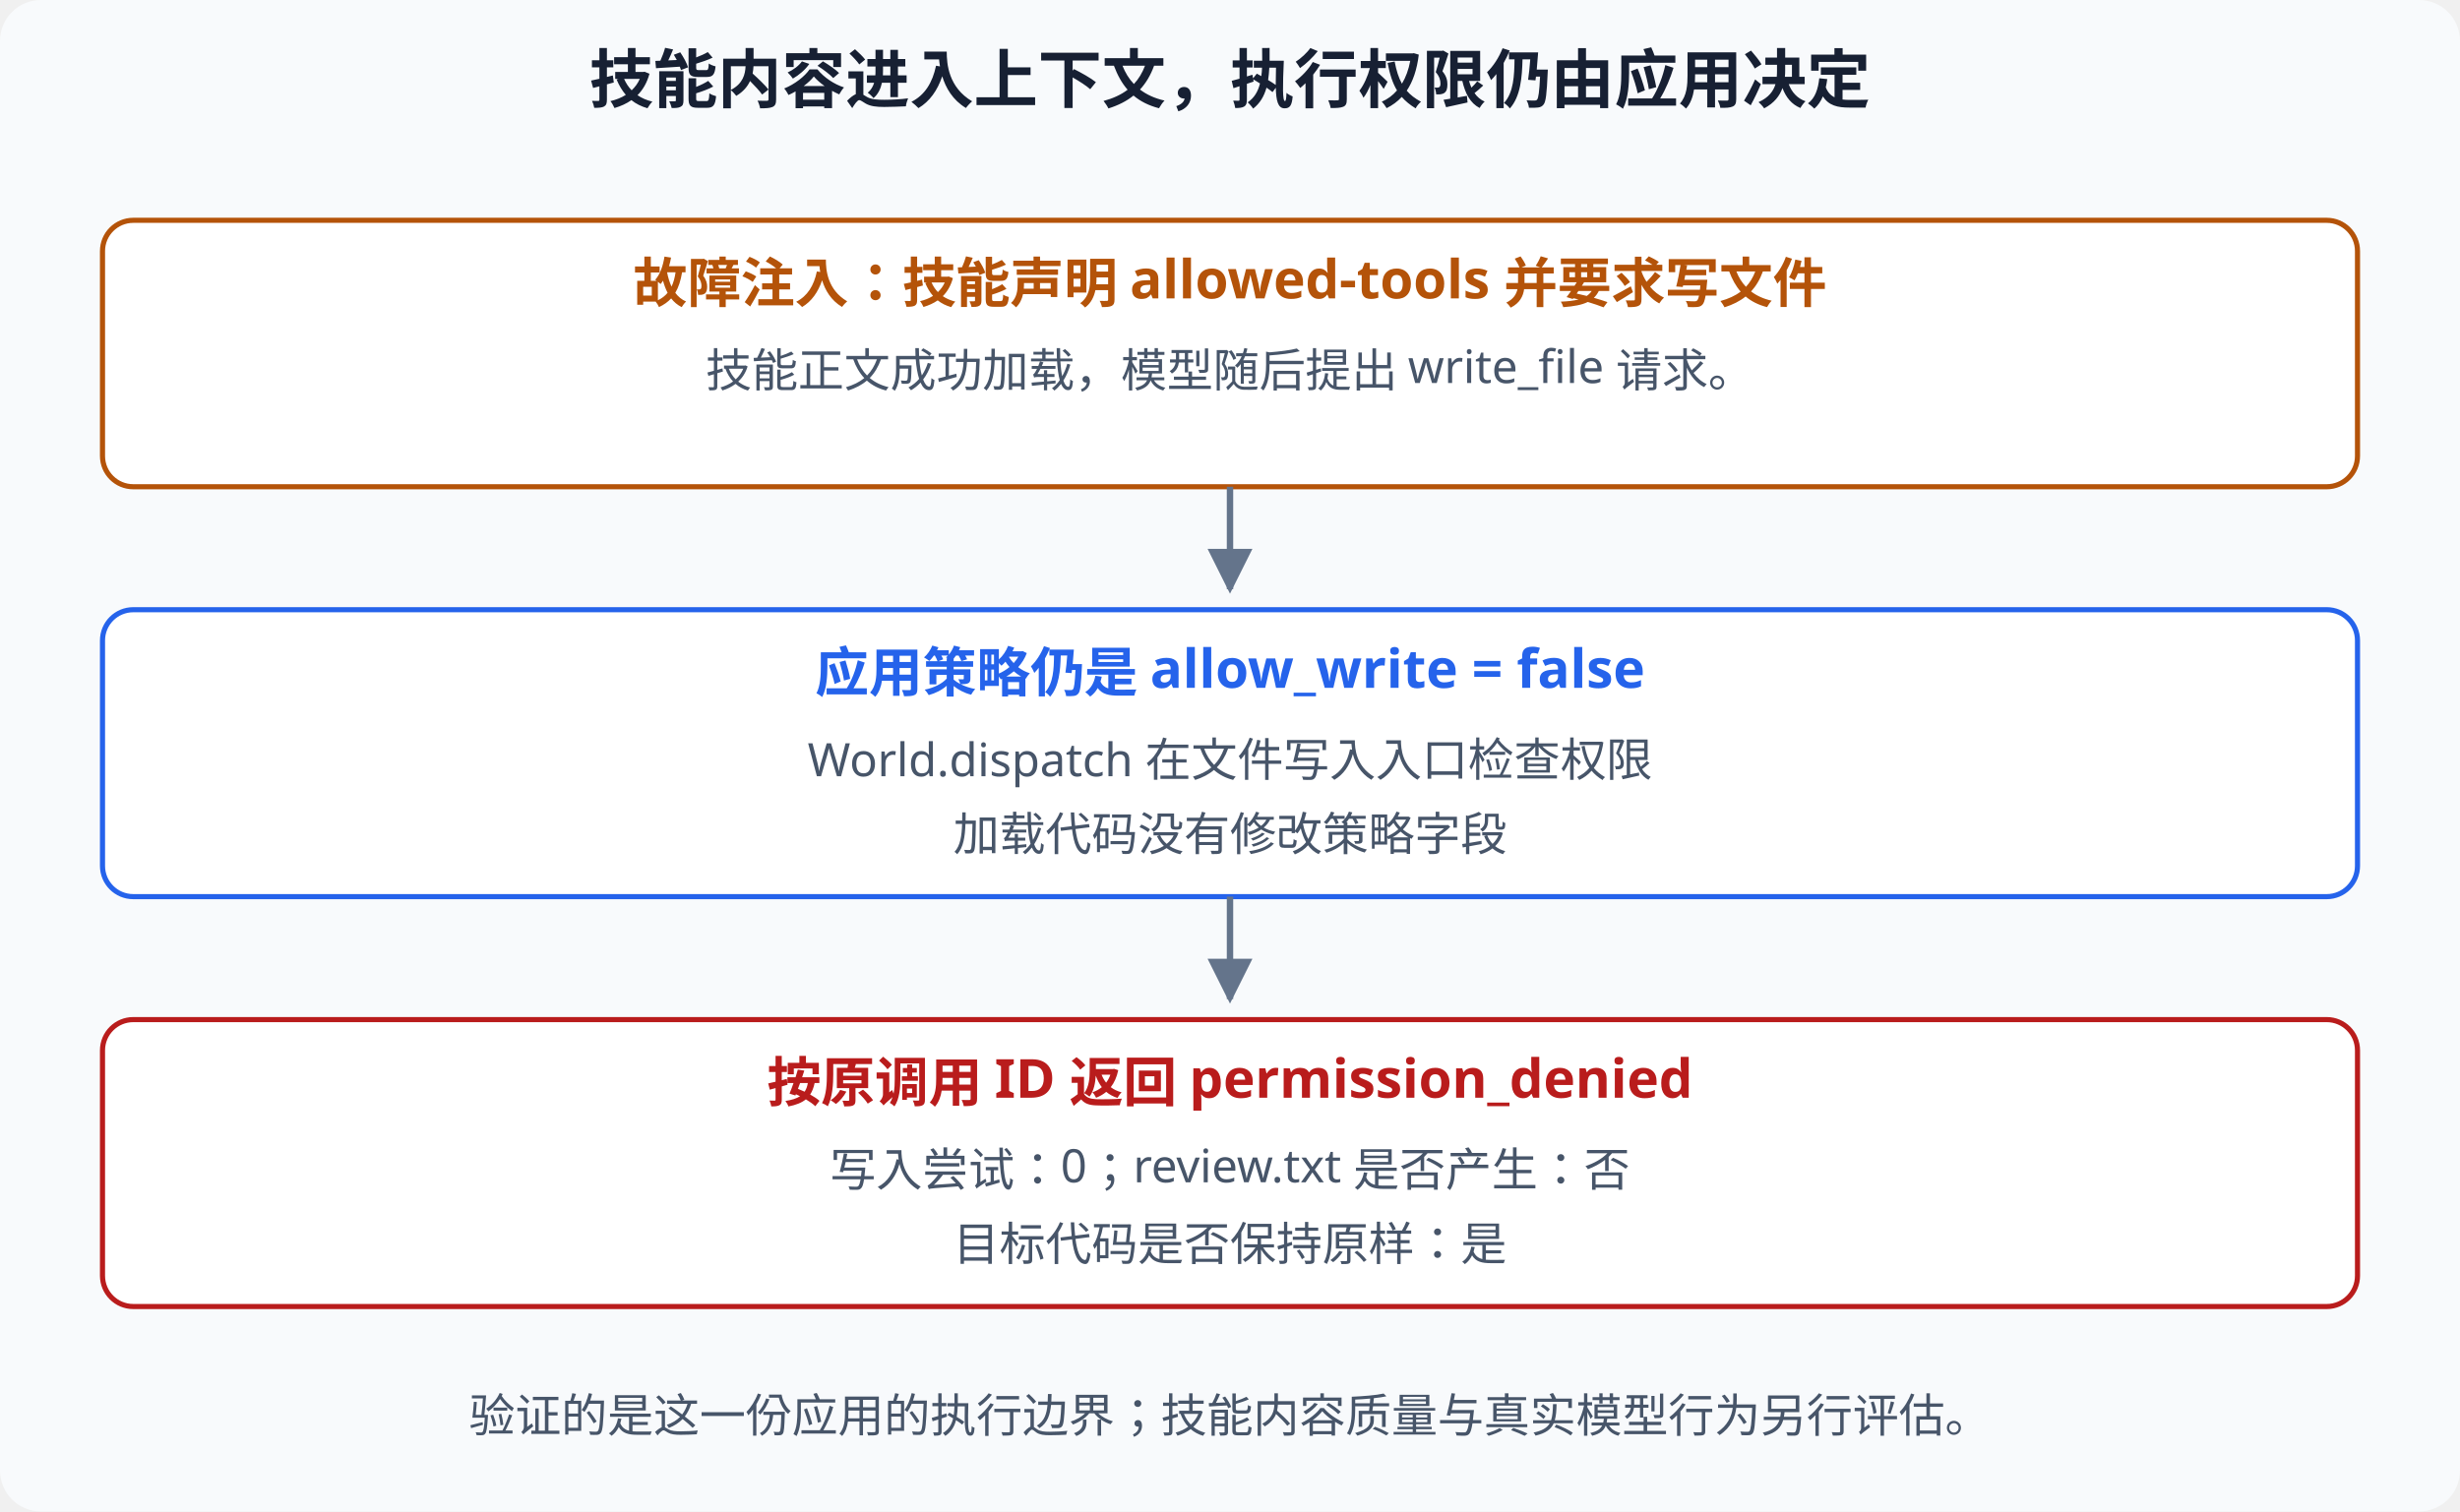
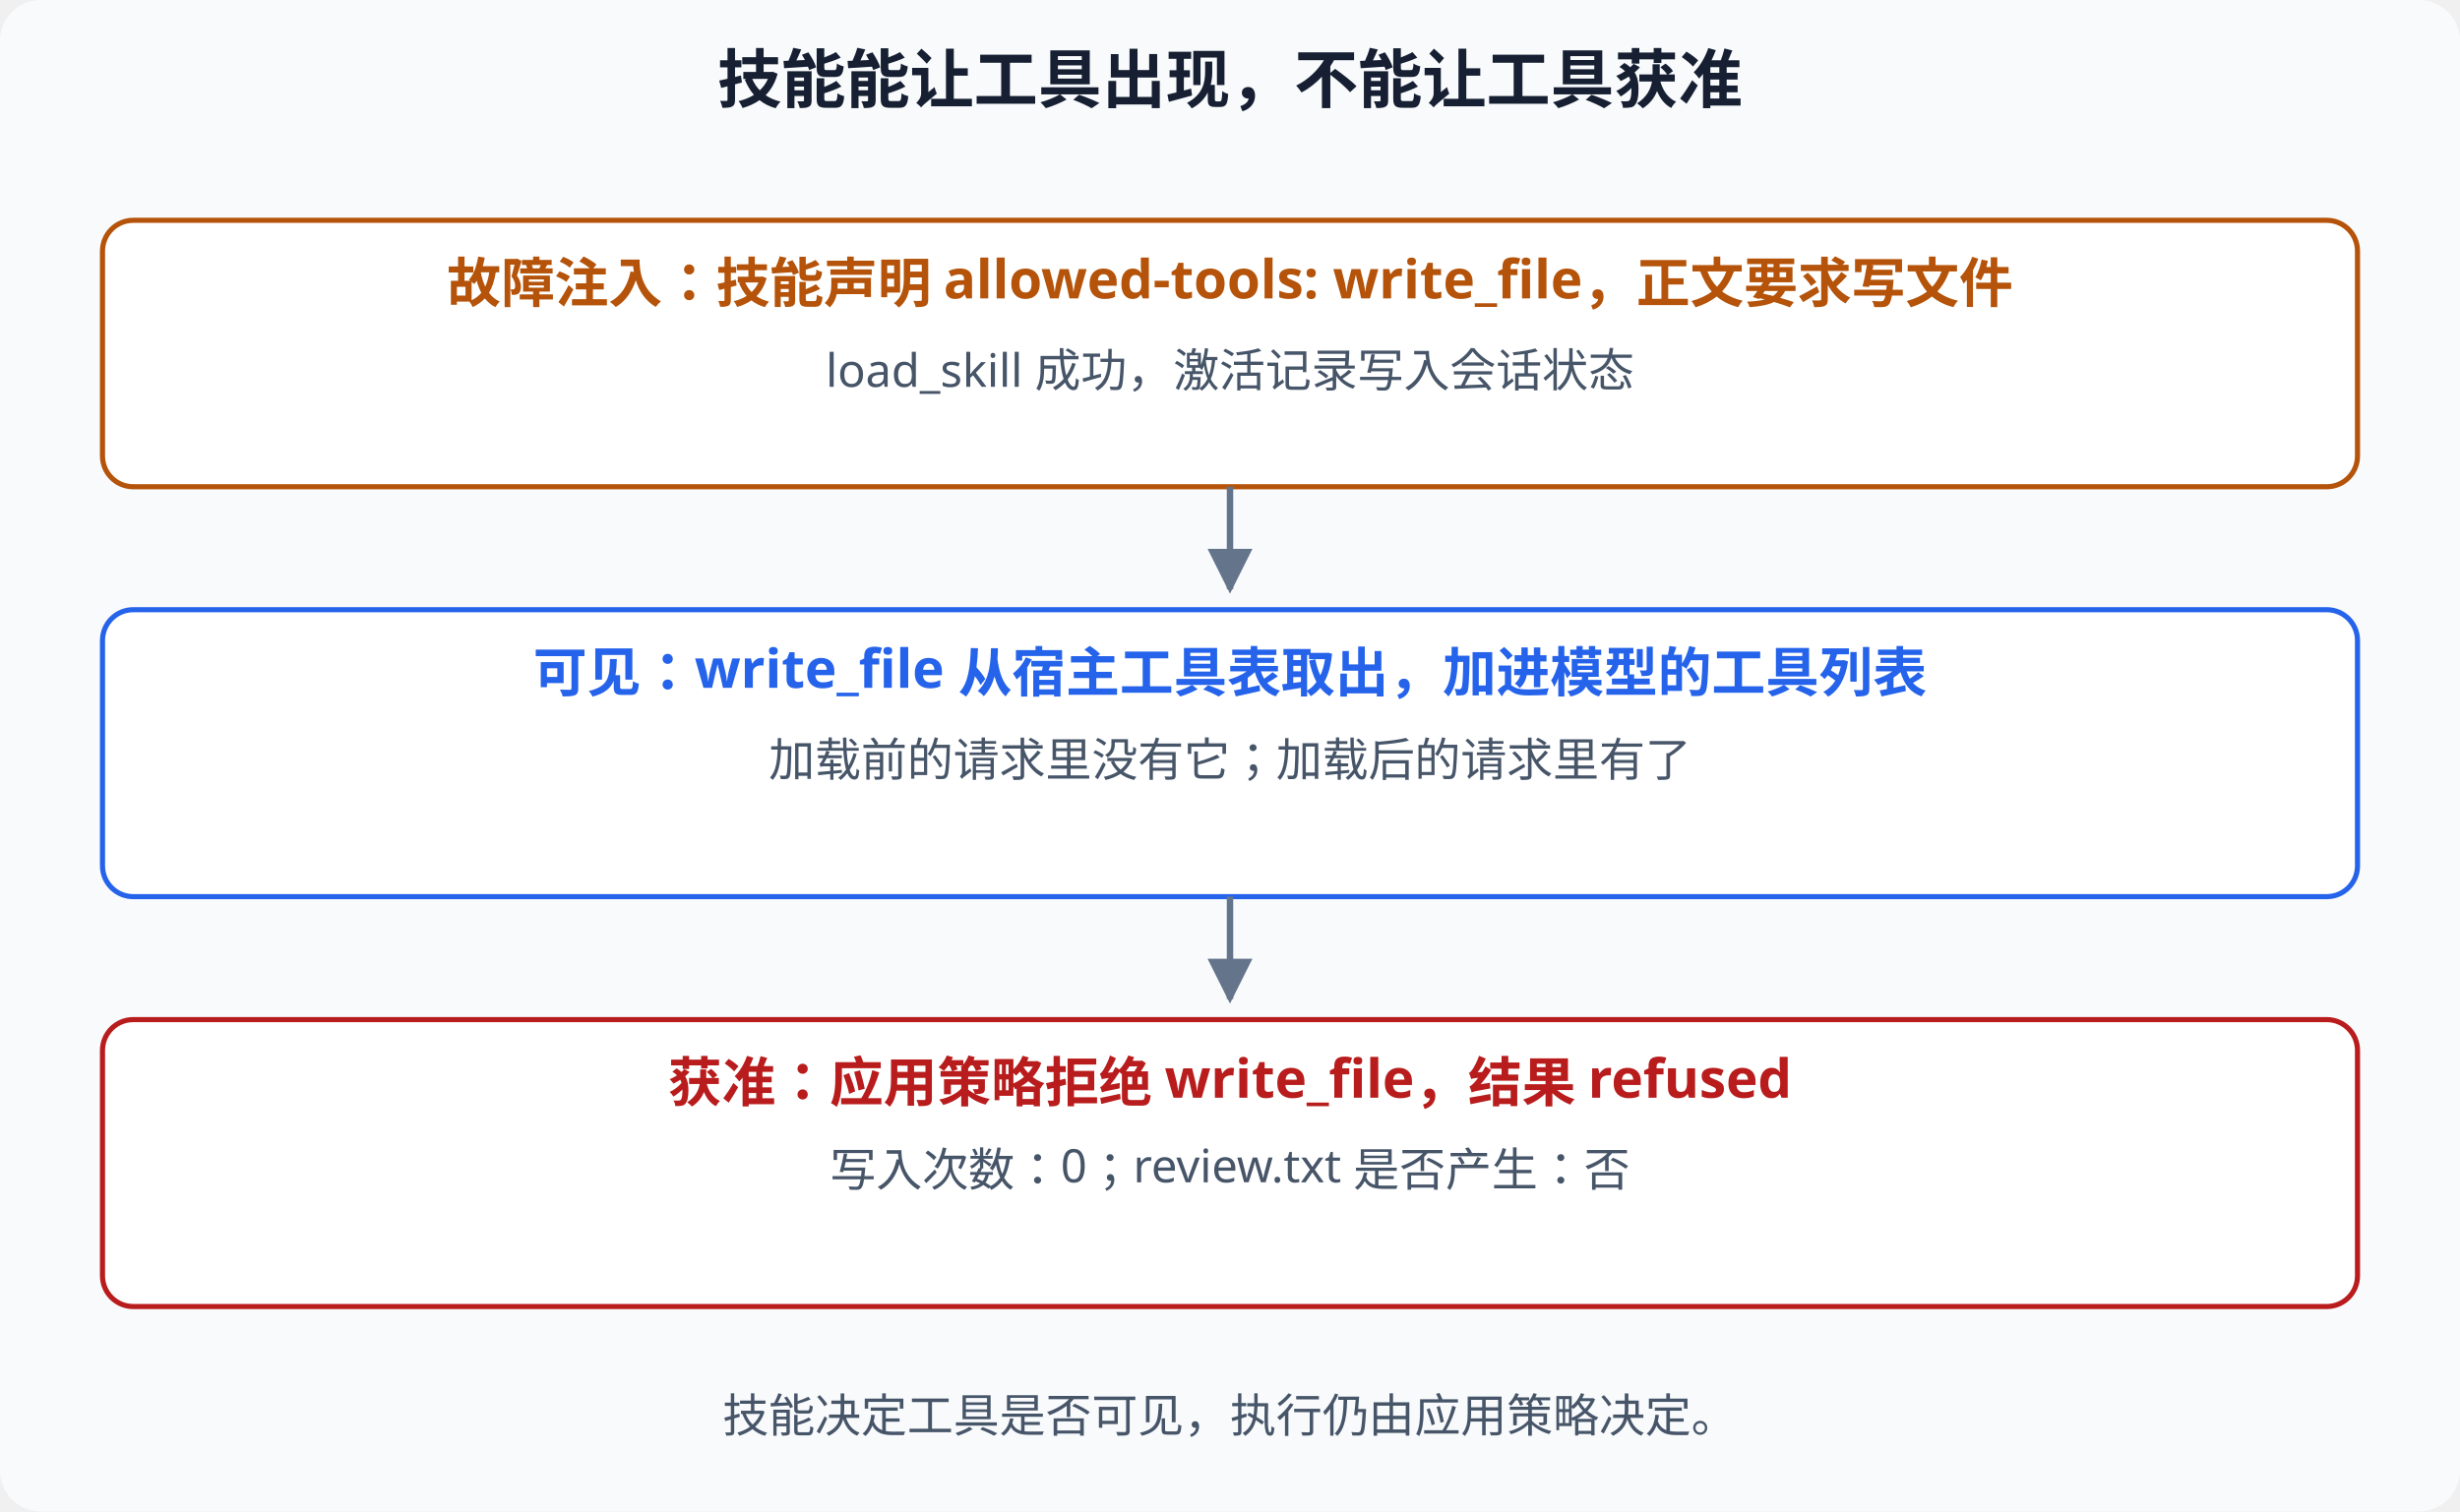
<svg xmlns="http://www.w3.org/2000/svg" width="960" height="590" viewBox="0 0 960 590" role="img" aria-labelledby="title desc">
  <defs>
    <marker id="arrow" viewBox="0 0 10 10" refX="9" refY="5" markerWidth="7" markerHeight="7" orient="auto">
      <path d="M0 0L10 5L0 10Z" fill="#64748b" />
    </marker>
  </defs>
  <rect width="960" height="590" rx="16" fill="#f8fafc" />
  <g font-family="PingFang SC, Microsoft YaHei, sans-serif">
-     <text x="480" y="40" text-anchor="middle" font-size="25" fill="#172033" font-weight="700">技能内容进入上下文，执行权限仍由应用决定</text>
+     <text x="480" y="40" text-anchor="middle" font-size="25" fill="#172033" font-weight="700">技能能让工具出现，不能让工具获准</text>
    <rect x="40" y="86" width="880" height="104" rx="12" fill="#fff" stroke="#b45309" stroke-width="2" />
-     <text x="480.0" y="118" text-anchor="middle" font-size="21" fill="#b45309" font-weight="700">故障注入：技能声明 allowed-tools 并要求写文件</text>
-     <text x="480.0" y="151" text-anchor="middle" font-size="18" fill="#475569" font-weight="400">技能正文成功加载，模型随后提出 write_file 请求。</text>
+     <text x="480.0" y="118" text-anchor="middle" font-size="21" fill="#b45309" font-weight="700">故障注入：技能声明 allowed-tools: write_file，正文要求写文件</text>
+     <text x="480.0" y="151" text-anchor="middle" font-size="18" fill="#475569" font-weight="400">load_skill 成功，激活记录写入会话状态</text>
    <path d="M480 190 V230" fill="none" stroke="#64748b" stroke-width="2.5" marker-end="url(#arrow)" />
    <rect x="40" y="238" width="880" height="112" rx="12" fill="#fff" stroke="#2563eb" stroke-width="2" />
-     <text x="480.0" y="270" text-anchor="middle" font-size="21" fill="#2563eb" font-weight="700">应用策略仍是 allow_write = false</text>
-     <text x="480.0" y="303" text-anchor="middle" font-size="18" fill="#475569" font-weight="400">World.dispatch 在文件写入入口检查权限</text>
-     <text x="480.0" y="332" text-anchor="middle" font-size="18" fill="#475569" font-weight="400">加载代码没有修改策略字段</text>
+     <text x="480.0" y="270" text-anchor="middle" font-size="21" fill="#2563eb" font-weight="700">可见：write_file 从宿主工具表取出，加进模型的工具列表</text>
+     <text x="480.0" y="303" text-anchor="middle" font-size="18" fill="#475569" font-weight="400">加载前的请求里没有它；加载后的请求里有了</text>
    <path d="M480 350 V390" fill="none" stroke="#64748b" stroke-width="2.5" marker-end="url(#arrow)" />
    <rect x="40" y="398" width="880" height="112" rx="12" fill="#fff" stroke="#b91c1c" stroke-width="2" />
-     <text x="480.0" y="430" text-anchor="middle" font-size="21" fill="#b91c1c" font-weight="700">按原调用 ID 返回 permission_denied</text>
-     <text x="480.0" y="463" text-anchor="middle" font-size="18" fill="#475569" font-weight="400">写入尝试：0；review.txt 是否产生：否</text>
-     <text x="480.0" y="492" text-anchor="middle" font-size="18" fill="#475569" font-weight="400">目标代码是否保持原样：是</text>
-     <text x="480" y="559" text-anchor="middle" font-size="18" fill="#475569" font-weight="400">验证的是这一份应用的执行边界；技能内容质量与真实模型行为另行评估。</text>
+     <text x="480.0" y="430" text-anchor="middle" font-size="21" fill="#b91c1c" font-weight="700">获准：应用策略拒绝 write_file，结果 refused</text>
+     <text x="480.0" y="463" text-anchor="middle" font-size="18" fill="#475569" font-weight="400">写入次数：0；review.txt 是否产生：否</text>
+     <text x="480" y="559" text-anchor="middle" font-size="18" fill="#475569" font-weight="400">技能决定工具是否可见，执行仍由应用策略决定。</text>
  </g>
</svg>
